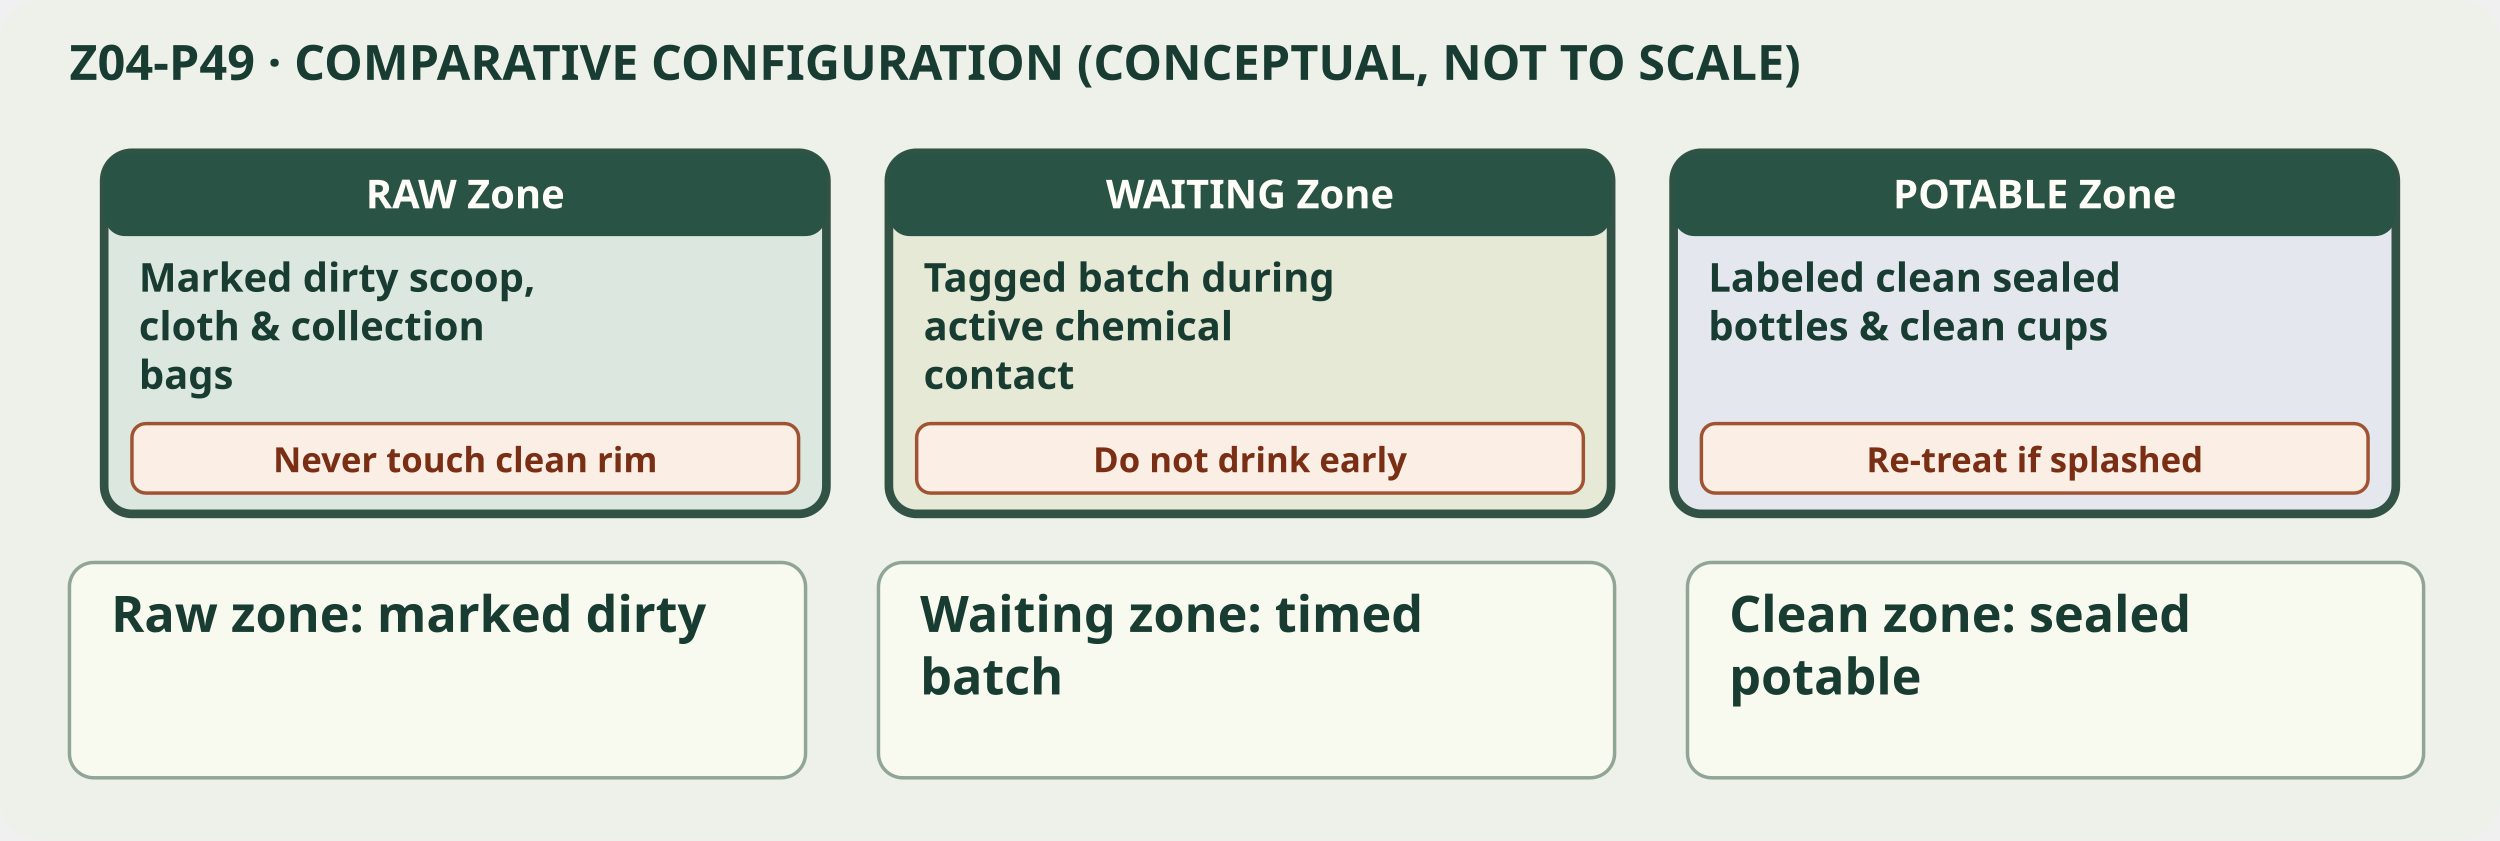
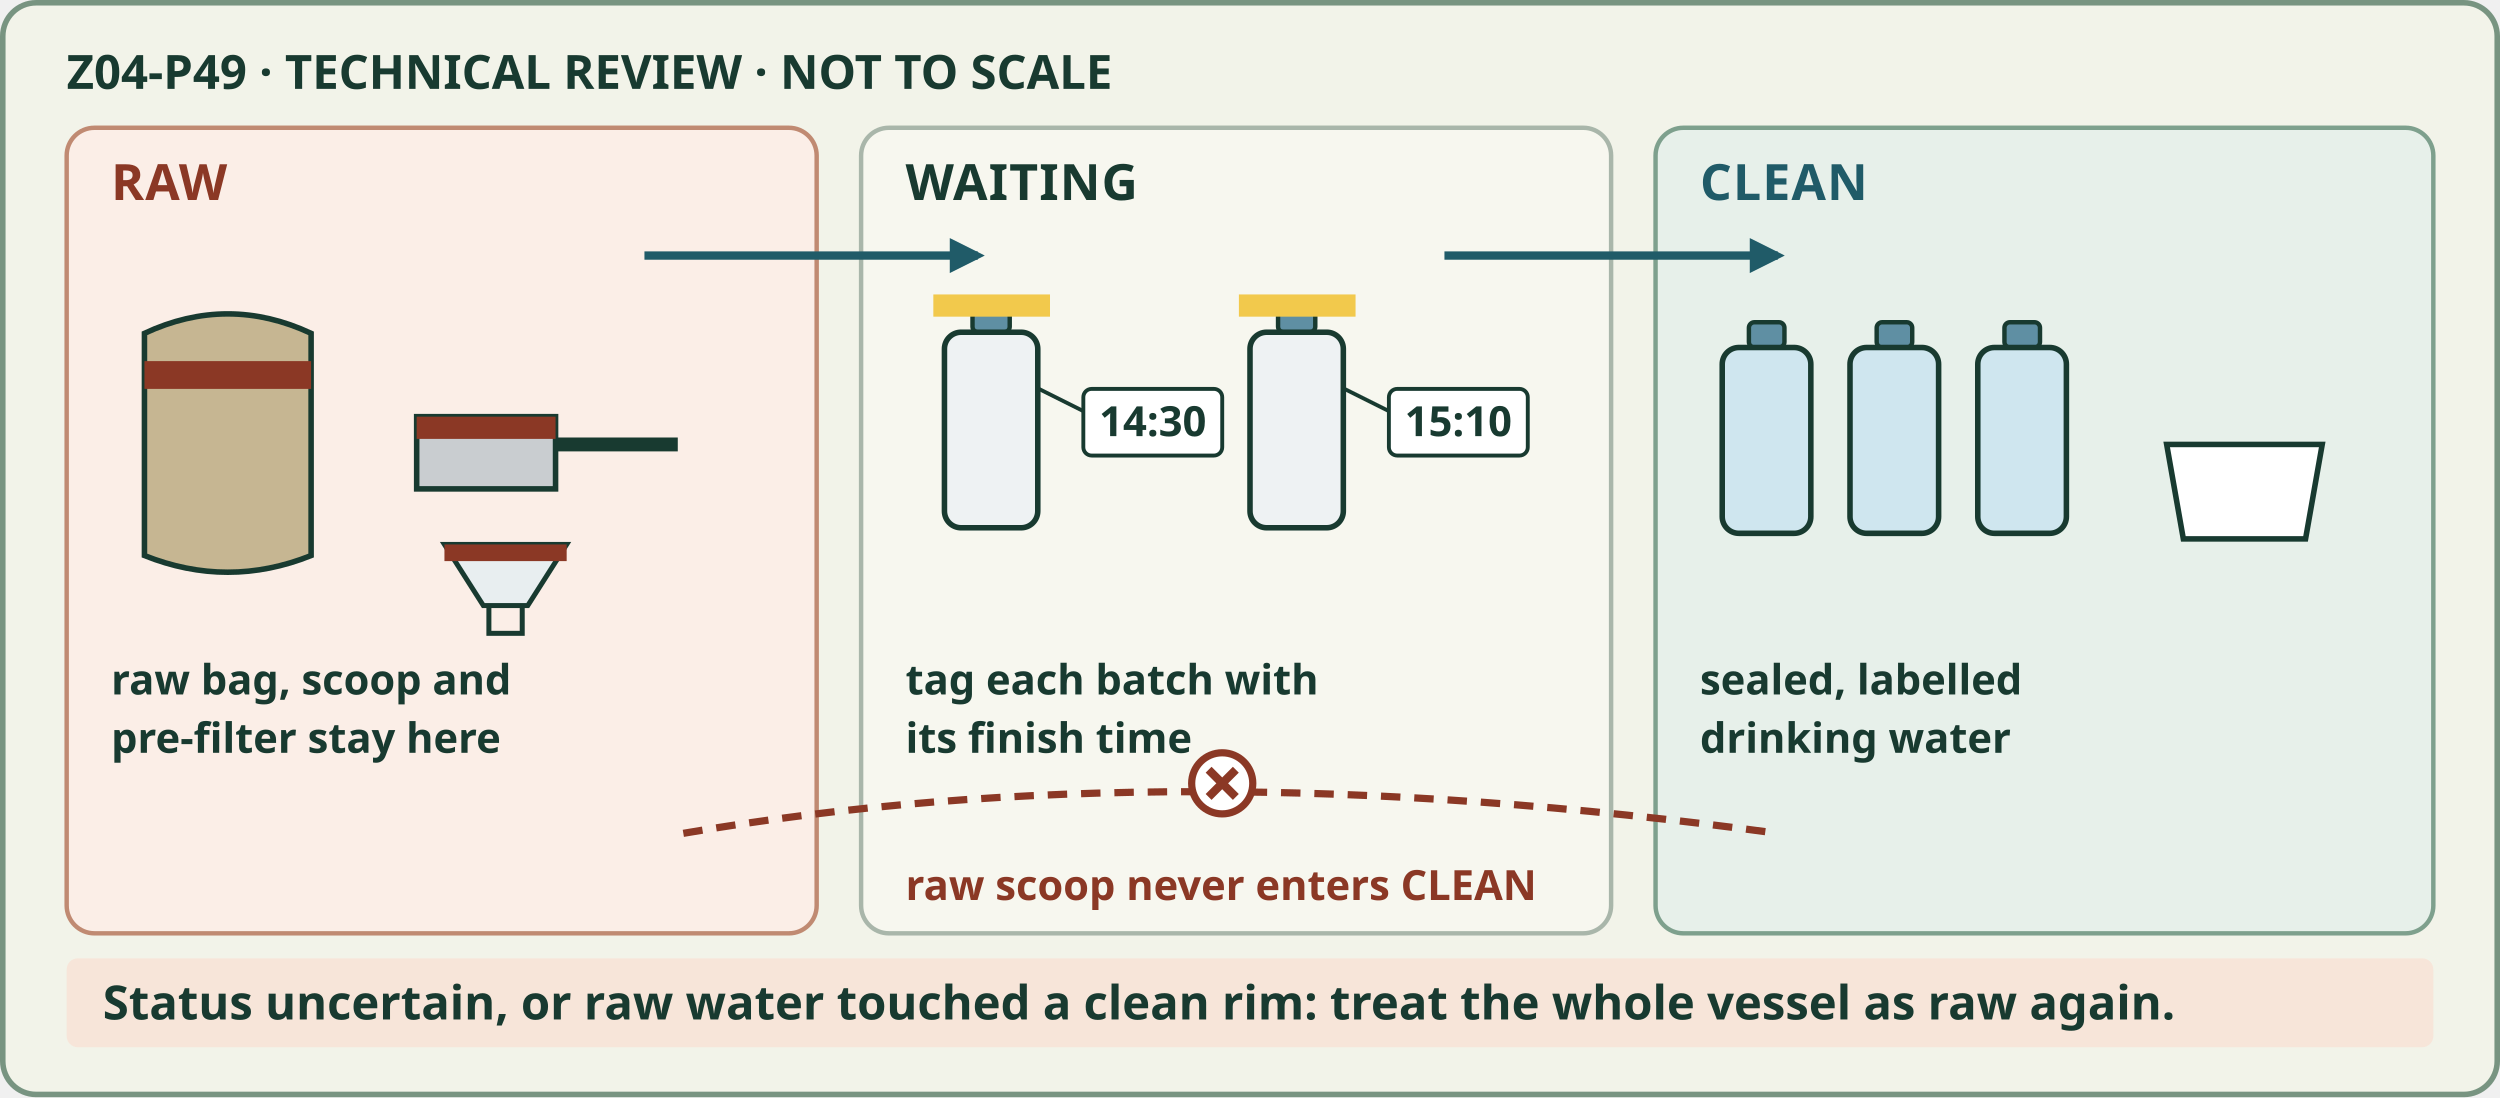
- <svg xmlns="http://www.w3.org/2000/svg" viewBox="0 0 720 242" role="img" aria-labelledby="title desc">
+ <svg xmlns="http://www.w3.org/2000/svg" viewBox="0 0 900 395" role="img" aria-labelledby="title desc">
  <defs>
-     <marker id="arrow" viewBox="0 0 10 10" markerWidth="3" markerHeight="3" refX="8" refY="5" orient="auto">
-       <path d="M0 0L10 5 0 10Z" fill="#285345" />
+     <marker id="m-flow" viewBox="0 0 10 10" refX="8" refY="5" markerWidth="4.2" markerHeight="4.2" orient="auto">
+       <path d="M0 0L10 5L0 10Z" fill="#205b68" />
+     </marker>
+     <marker id="m-reverse" viewBox="0 0 10 10" refX="8" refY="5" markerWidth="4.2" markerHeight="4.2" orient="auto">
+       <path d="M0 0L10 5L0 10Z" fill="#8b3825" />
+     </marker>
+     <marker id="m-load" viewBox="0 0 10 10" refX="8" refY="5" markerWidth="4.2" markerHeight="4.2" orient="auto">
+       <path d="M0 0L10 5L0 10Z" fill="#3b3b3b" />
+     </marker>
+     <marker id="m-air" viewBox="0 0 10 10" refX="8" refY="5" markerWidth="4.2" markerHeight="4.2" orient="auto">
+       <path d="M0 0L10 5L0 10Z" fill="#6b7f8c" />
+     </marker>
+     <marker id="m-ink" viewBox="0 0 10 10" refX="8" refY="5" markerWidth="4.2" markerHeight="4.2" orient="auto">
+       <path d="M0 0L10 5L0 10Z" fill="#183a30" />
    </marker>
  </defs>
-   <rect width="720" height="242" rx="12" fill="#edf1e9" />
-   <g font-family="system-ui,sans-serif" font-size="14.5" font-weight="650" fill="#183c31">
-     <text x="20" y="23" font-size="14" font-weight="700" fill="#183c31" text-anchor="start">Z04-P49 · COMPARATIVE CONFIGURATION (CONCEPTUAL, NOT TO SCALE)</text>
-     <g id="comparison-artwork">
-       <rect x="30" y="44" width="208" height="104" rx="8" fill="#dce8df" stroke="#315245" stroke-width="2.5" />
-       <rect x="30" y="44" width="208" height="24" rx="6" fill="#285345" />
-       <text x="134.0" y="60" font-size="11.5" font-weight="650" fill="#fffdf7" text-anchor="middle">RAW Zone</text>
-       <text x="40" y="84" font-size="11.5" font-weight="600" fill="#183c31" text-anchor="start">Marked dirty scoop,</text>
-       <text x="40" y="98" font-size="11.5" font-weight="600" fill="#183c31" text-anchor="start">cloth &amp; collection</text>
-       <text x="40" y="112" font-size="11.5" font-weight="600" fill="#183c31" text-anchor="start">bags</text>
-       <rect x="38" y="122" width="192" height="20" rx="4" fill="#faeee5" stroke="#a05332" />
-       <text x="134.0" y="136" font-size="10" font-weight="650" fill="#7a2f15" text-anchor="middle">Never touch clean rim</text>
-       <rect x="256" y="44" width="208" height="104" rx="8" fill="#e5e9d5" stroke="#315245" stroke-width="2.5" />
-       <rect x="256" y="44" width="208" height="24" rx="6" fill="#285345" />
-       <text x="360.0" y="60" font-size="11.5" font-weight="650" fill="#fffdf7" text-anchor="middle">WAITING Zone</text>
-       <text x="266" y="84" font-size="11.5" font-weight="600" fill="#183c31" text-anchor="start">Tagged batch during</text>
-       <text x="266" y="98" font-size="11.5" font-weight="600" fill="#183c31" text-anchor="start">active chemical</text>
-       <text x="266" y="112" font-size="11.5" font-weight="600" fill="#183c31" text-anchor="start">contact</text>
-       <rect x="264" y="122" width="192" height="20" rx="4" fill="#faeee5" stroke="#a05332" />
-       <text x="360.0" y="136" font-size="10" font-weight="650" fill="#7a2f15" text-anchor="middle">Do not drink early</text>
-       <rect x="482" y="44" width="208" height="104" rx="8" fill="#e4e8ee" stroke="#315245" stroke-width="2.5" />
-       <rect x="482" y="44" width="208" height="24" rx="6" fill="#285345" />
-       <text x="586.0" y="60" font-size="11.5" font-weight="650" fill="#fffdf7" text-anchor="middle">POTABLE Zone</text>
-       <text x="492" y="84" font-size="11.5" font-weight="600" fill="#183c31" text-anchor="start">Labeled clean sealed</text>
-       <text x="492" y="98" font-size="11.5" font-weight="600" fill="#183c31" text-anchor="start">bottles &amp; clean cups</text>
-       <rect x="490" y="122" width="192" height="20" rx="4" fill="#faeee5" stroke="#a05332" />
-       <text x="586.0" y="136" font-size="10" font-weight="650" fill="#7a2f15" text-anchor="middle">Re-treat if splashed</text>
-     </g>
-     <g id="stage-panels">
-       <rect x="20" y="162" width="212" height="62" rx="7" fill="#f9faef" stroke="#90a595" />
-       <text x="32" y="182" font-size="14.5" font-weight="650" fill="#183c31" text-anchor="start">Raw zone: marked dirty</text>
-       <rect x="253" y="162" width="212" height="62" rx="7" fill="#f9faef" stroke="#90a595" />
-       <text x="265" y="182" font-size="14.5" font-weight="650" fill="#183c31" text-anchor="start">Waiting zone: timed</text>
-       <text x="265" y="200" font-size="14.5" font-weight="650" fill="#183c31" text-anchor="start">batch</text>
-       <rect x="486" y="162" width="212" height="62" rx="7" fill="#f9faef" stroke="#90a595" />
-       <text x="498" y="182" font-size="14.5" font-weight="650" fill="#183c31" text-anchor="start">Clean zone: sealed</text>
-       <text x="498" y="200" font-size="14.5" font-weight="650" fill="#183c31" text-anchor="start">potable</text>
-     </g>
+   <style>text{font:650 19px system-ui,sans-serif;fill:#183a30}.small{font-size:17px}.tiny{font-size:15px}.head{font-size:18px;letter-spacing:.4px}.warn{fill:#8b3825}.ok{fill:#205b68}.mute{fill:#4c5d55}.inv{fill:#ffffff}.lead{fill:none;stroke:#365c50;stroke-width:1.6}</style>
+   <rect x="1" y="1" width="898" height="393" rx="12" fill="#f2f3e9" stroke="#789481" stroke-width="2" />
+   <text x="24" y="32" class="small">Z04-P49 · TECHNICAL REVIEW · NOT TO SCALE</text>
+   <g id="z04-p49-artwork">
+     <rect x="24" y="46" width="270" height="290" rx="10" fill="#fbeee7" stroke="#c08a72" stroke-width="1.6" />
+     <text x="40" y="72" class="head warn">RAW</text>
+     <rect x="310" y="46" width="270" height="290" rx="10" fill="#f7f7ef" stroke="#a9b6aa" stroke-width="1.6" />
+     <text x="326" y="72" class="head">WAITING</text>
+     <rect x="596" y="46" width="280" height="290" rx="10" fill="#e7f0ea" stroke="#7ea08d" stroke-width="1.6" />
+     <text x="612" y="72" class="head ok">CLEAN</text>
+     <path d="M52 120q30-14 60 0v80q-30 12-60 0z" fill="#b9a77d" fill-opacity=".8" stroke="#183a30" stroke-width="2" />
+     <rect x="52" y="130" width="60" height="10" fill="#8b3825" />
+     <path d="M150 150h50v26h-50z" fill="#c9cdd0" stroke="#183a30" stroke-width="2" />
+     <path d="M200 160h44" stroke="#183a30" stroke-width="5" />
+     <rect x="150" y="150" width="50" height="8" fill="#8b3825" />
+     <path d="M160 196h44l-14 22h-16z" fill="#e8eef0" stroke="#183a30" stroke-width="1.8" />
+     <path d="M176 218v10h12v-10" fill="none" stroke="#183a30" stroke-width="1.8" />
+     <rect x="160" y="196" width="44" height="6" fill="#8b3825" />
+     <text x="40" y="250" class="tiny">raw bag, scoop and</text>
+     <text x="40" y="271" class="tiny">pre-filter stay here</text>
+     <rect x="350.1" y="110" width="13.4" height="9.6" rx="2" fill="#5f8fa3" stroke="#183a30" stroke-width="1.6" />
+     <rect x="340" y="119.6" width="33.6" height="70.4" rx="6" fill="#eef2f3" stroke="#183a30" stroke-width="2" />
+     <rect x="336" y="106" width="42" height="8" fill="#f2c94c" />
+     <path d="M374 140l20 10" stroke="#183a30" stroke-width="1.4" />
+     <rect x="390" y="140" width="50" height="24" rx="3" fill="#ffffff" stroke="#183a30" stroke-width="1.4" />
+     <text x="415" y="157" class="tiny" text-anchor="middle" font-size="12">14:30</text>
+     <rect x="460.1" y="110" width="13.4" height="9.6" rx="2" fill="#5f8fa3" stroke="#183a30" stroke-width="1.6" />
+     <rect x="450" y="119.6" width="33.6" height="70.4" rx="6" fill="#eef2f3" stroke="#183a30" stroke-width="2" />
+     <rect x="446" y="106" width="42" height="8" fill="#f2c94c" />
+     <path d="M484 140l20 10" stroke="#183a30" stroke-width="1.4" />
+     <rect x="500" y="140" width="50" height="24" rx="3" fill="#ffffff" stroke="#183a30" stroke-width="1.4" />
+     <text x="525" y="157" class="tiny" text-anchor="middle" font-size="12">15:10</text>
+     <text x="326" y="250" class="tiny">tag each batch with</text>
+     <text x="326" y="271" class="tiny">its finish time</text>
+     <rect x="629.6" y="116" width="12.8" height="9.1" rx="2" fill="#5f8fa3" stroke="#183a30" stroke-width="1.6" />
+     <rect x="620" y="125.1" width="31.9" height="66.9" rx="6" fill="#cfe6ef" stroke="#183a30" stroke-width="2" />
+     <rect x="675.6" y="116" width="12.8" height="9.1" rx="2" fill="#5f8fa3" stroke="#183a30" stroke-width="1.6" />
+     <rect x="666" y="125.1" width="31.9" height="66.9" rx="6" fill="#cfe6ef" stroke="#183a30" stroke-width="2" />
+     <rect x="721.6" y="116" width="12.8" height="9.1" rx="2" fill="#5f8fa3" stroke="#183a30" stroke-width="1.6" />
+     <rect x="712" y="125.1" width="31.9" height="66.9" rx="6" fill="#cfe6ef" stroke="#183a30" stroke-width="2" />
+     <path d="M780 160h56l-6 34h-44z" fill="#ffffff" stroke="#183a30" stroke-width="2" />
+     <text x="612" y="250" class="tiny">sealed, labelled</text>
+     <text x="612" y="271" class="tiny">drinking water</text>
+     <path d="M232 92H352" fill="none" stroke="#205b68" stroke-width="3" marker-end="url(#m-flow)" />
+     <path d="M520 92H640" fill="none" stroke="#205b68" stroke-width="3" marker-end="url(#m-flow)" />
+     <path d="M246 300Q420 270 640 300" fill="none" stroke="#8b3825" stroke-width="2.6" stroke-dasharray="7 5" />
+     <circle cx="440" cy="282" r="11" fill="#fff" stroke="#8b3825" stroke-width="2.6" />
+     <path d="M435.1 277.1L444.9 286.9M444.9 277.1L435.1 286.9" stroke="#8b3825" stroke-width="3" />
+     <text x="326" y="324" class="tiny warn">raw scoop never enters CLEAN</text>
+     <rect x="24" y="345" width="852" height="32" rx="4" fill="#f7e5d9" />
+     <text x="37" y="367" class="small">Status uncertain, or raw water touched a clean rim: treat the whole vessel as raw again.</text>
  </g>
</svg>
